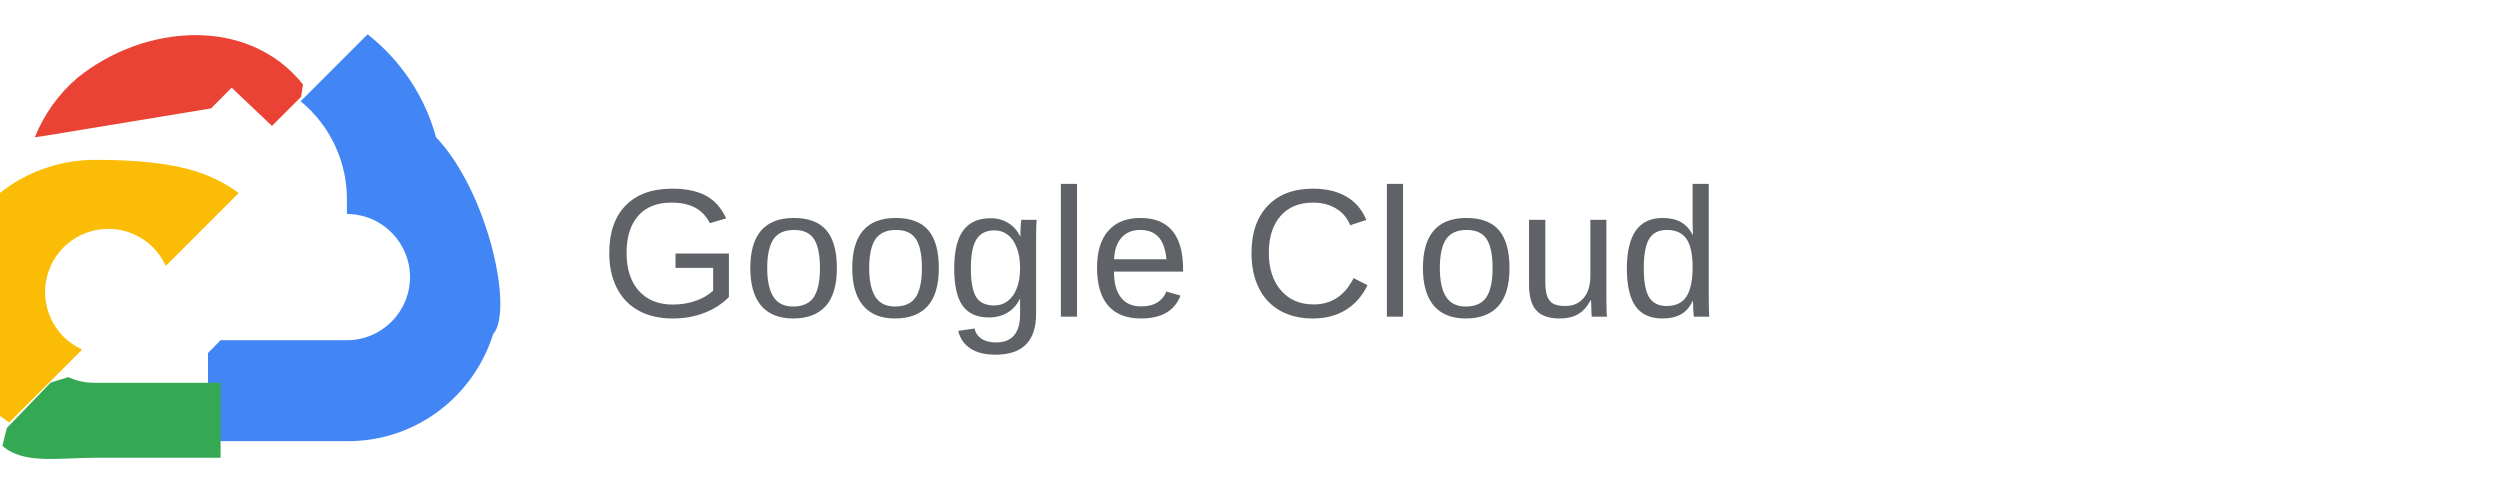
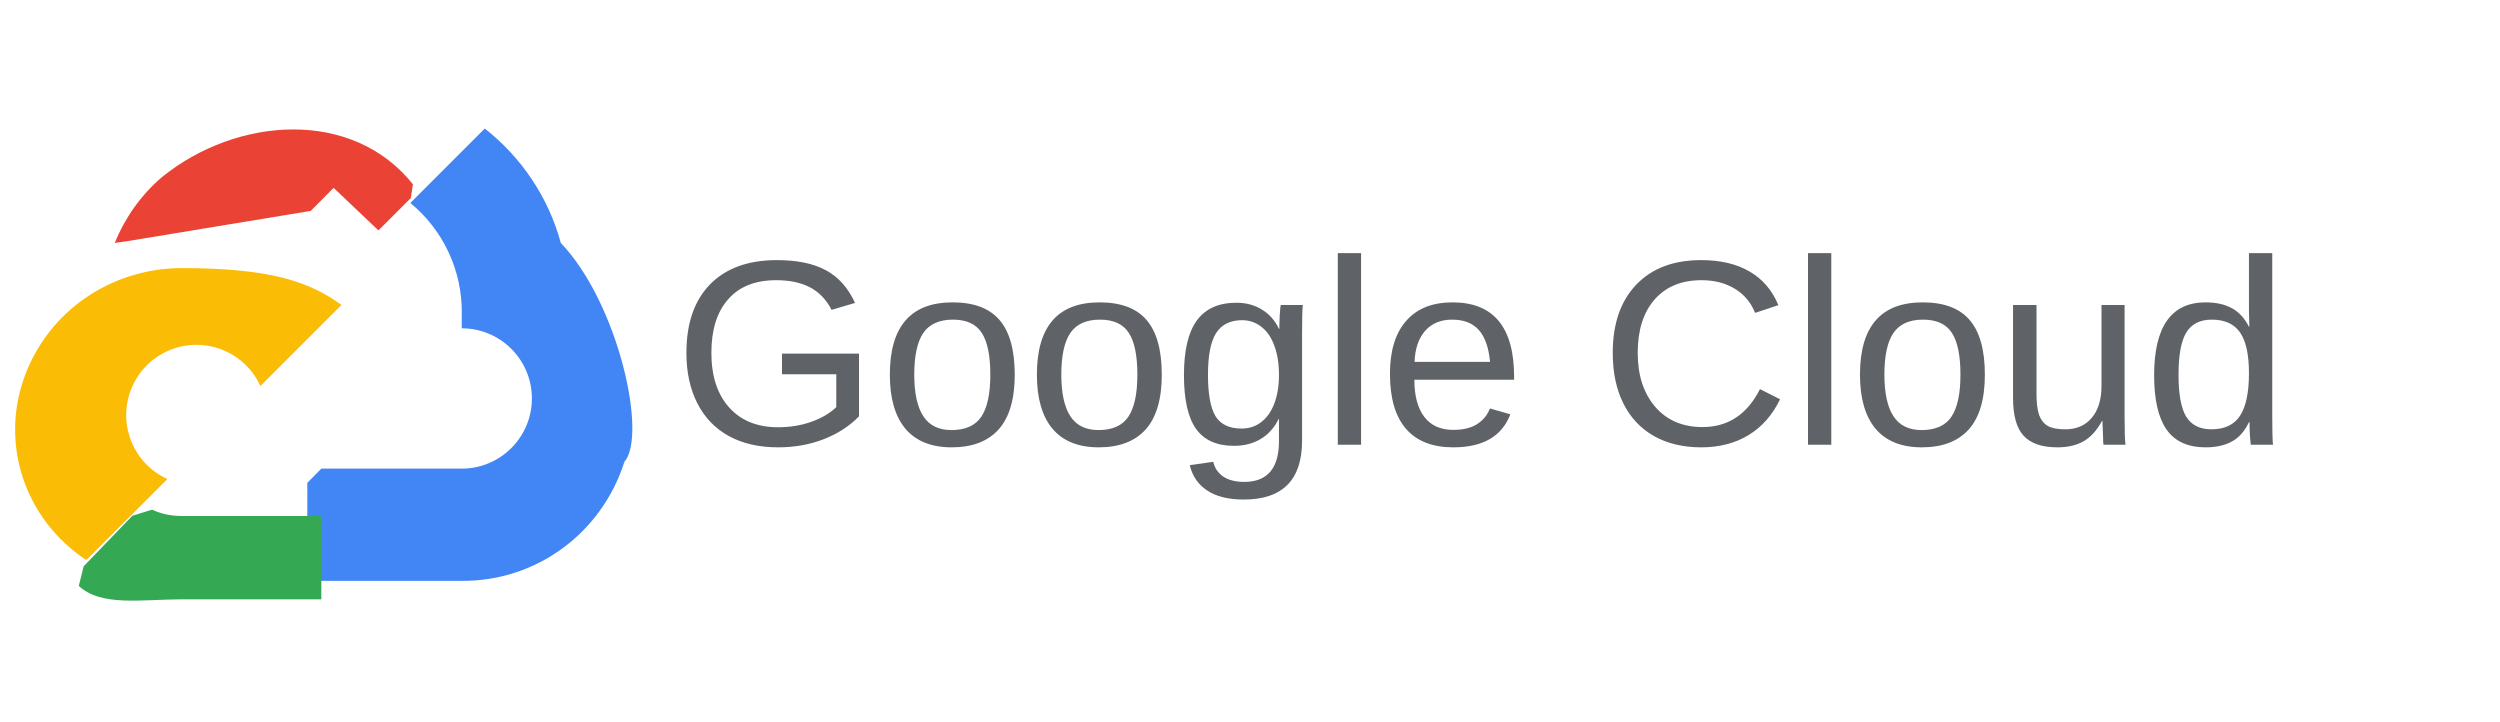
- <svg xmlns="http://www.w3.org/2000/svg" viewBox="0 0 300 60">
-   <g transform="scale(0.048) translate(0,80)">
+ <svg xmlns="http://www.w3.org/2000/svg" viewBox="0 0 208 60">
+   <g transform="translate(2,9) scale(0.037) translate(117,40)">
    <path fill="#EA4335" d="M679.9 234.8l72.8-72.8 4.8-30.8C621.5-39.5 362.4-21.5 193.7 114.5c-47.4 40.3-83.6 91.6-106.7 148.5l26-3.6 414.7-68.4 51.4-51.8 100.8 95.6z" />
    <path fill="#4285F4" d="M1090 263c-27.8-102.3-88.3-192.4-171-257.2l-167.4 167.4c74.8 61.3 117.4 153.5 115.7 250.3v31.5c87 0 157.7 70.7 157.7 157.7 0 87.1-70.7 157.8-157.7 157.8H551.5l-31.5 32v188.9l31.5 31.5H867c166.7 1.4 314.6-106.1 366-267.7C1284.9 695.8 1219.7 399 1090 263z" />
    <path fill="#34A853" d="M236 1064.4H551.5V877H236c-22.5 0-44.7-4.8-65.2-14.2l-44.2 13.7L17.1 990.1l-11 44.2C56 1080.7 144.3 1064.9 236 1064.4z" />
    <path fill="#FBBC05" d="M236 319.6C79.4 320.6-63 415.2-116.9 566.6c-53.9 151.4 2.8 319 140 409.6l182.3-182.3c-79.5-36-114.5-129.6-78.5-209.1 36-79.5 129.6-114.5 209.1-78.5 34.8 15.7 62.8 43.7 78.5 78.5L596.8 402.5C524.5 349.9 435.9 319.4 236 319.6z" />
  </g>
-   <text x="72" y="38" font-family="Arial, Helvetica, sans-serif" font-size="22" font-weight="400" fill="#5f6368">Google Cloud</text>
+   <text x="56" y="37" font-family="Arial, Helvetica, sans-serif" font-size="22" font-weight="400" fill="#5f6368">Google Cloud</text>
</svg>
